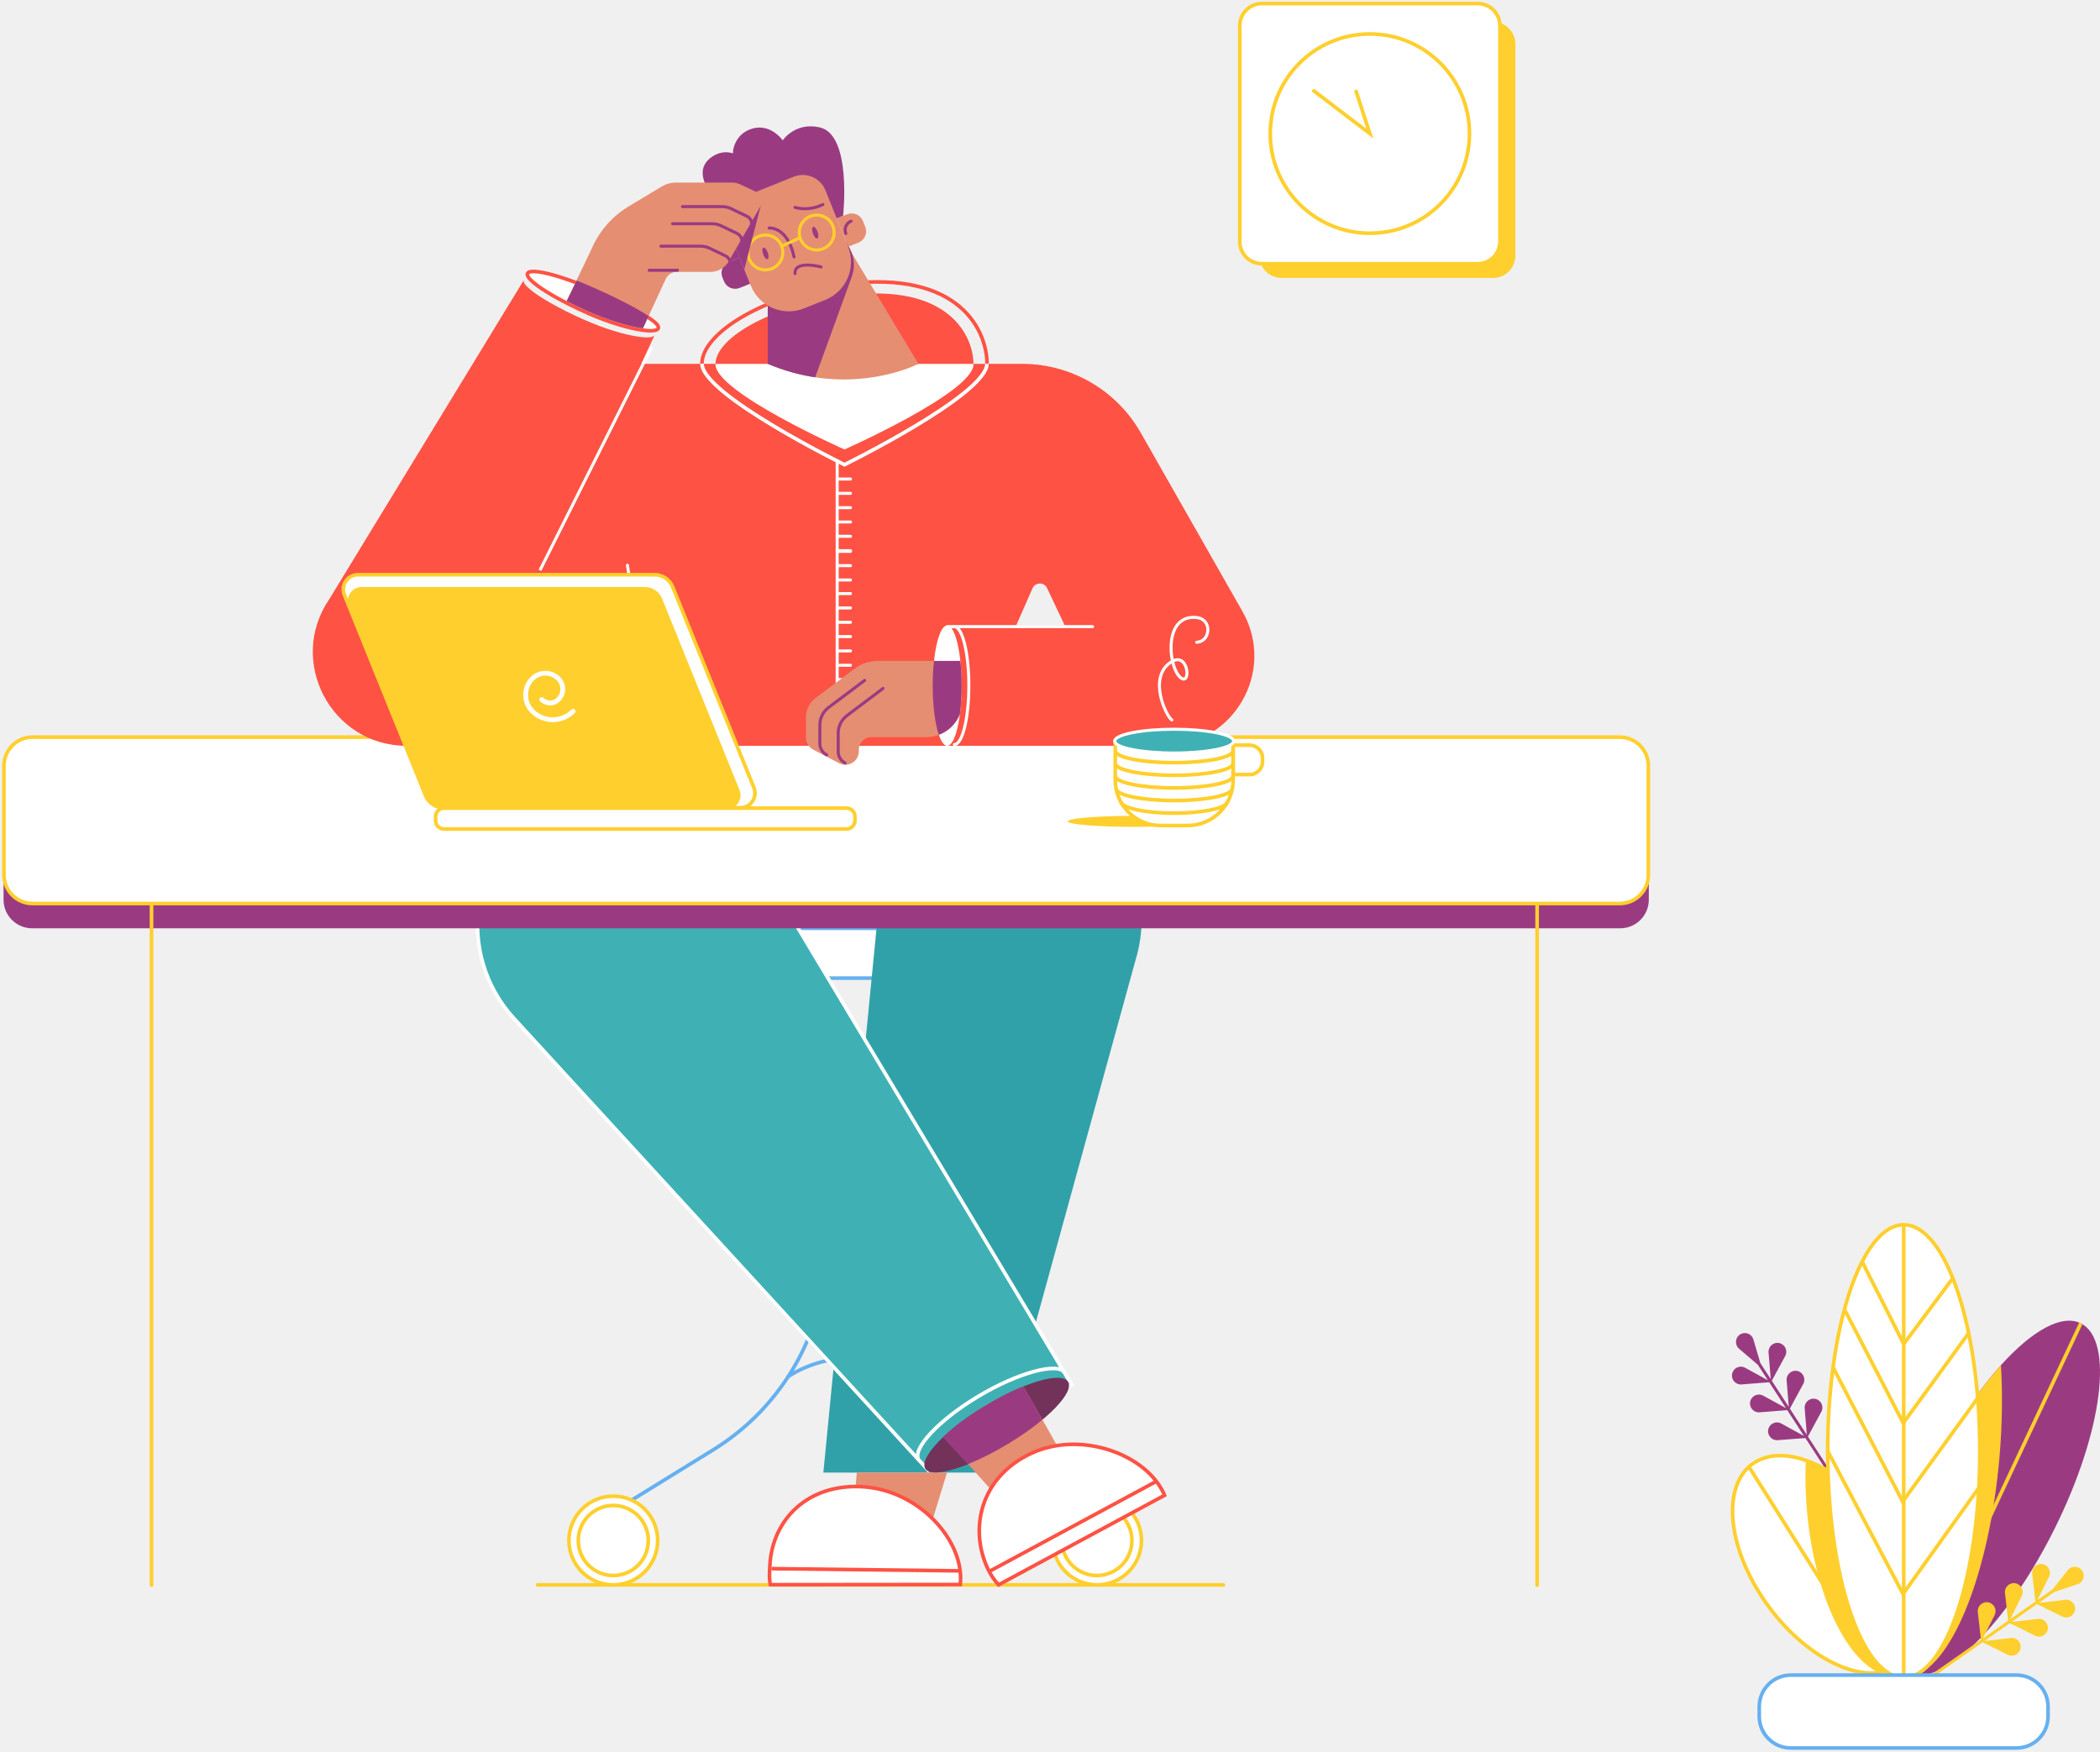
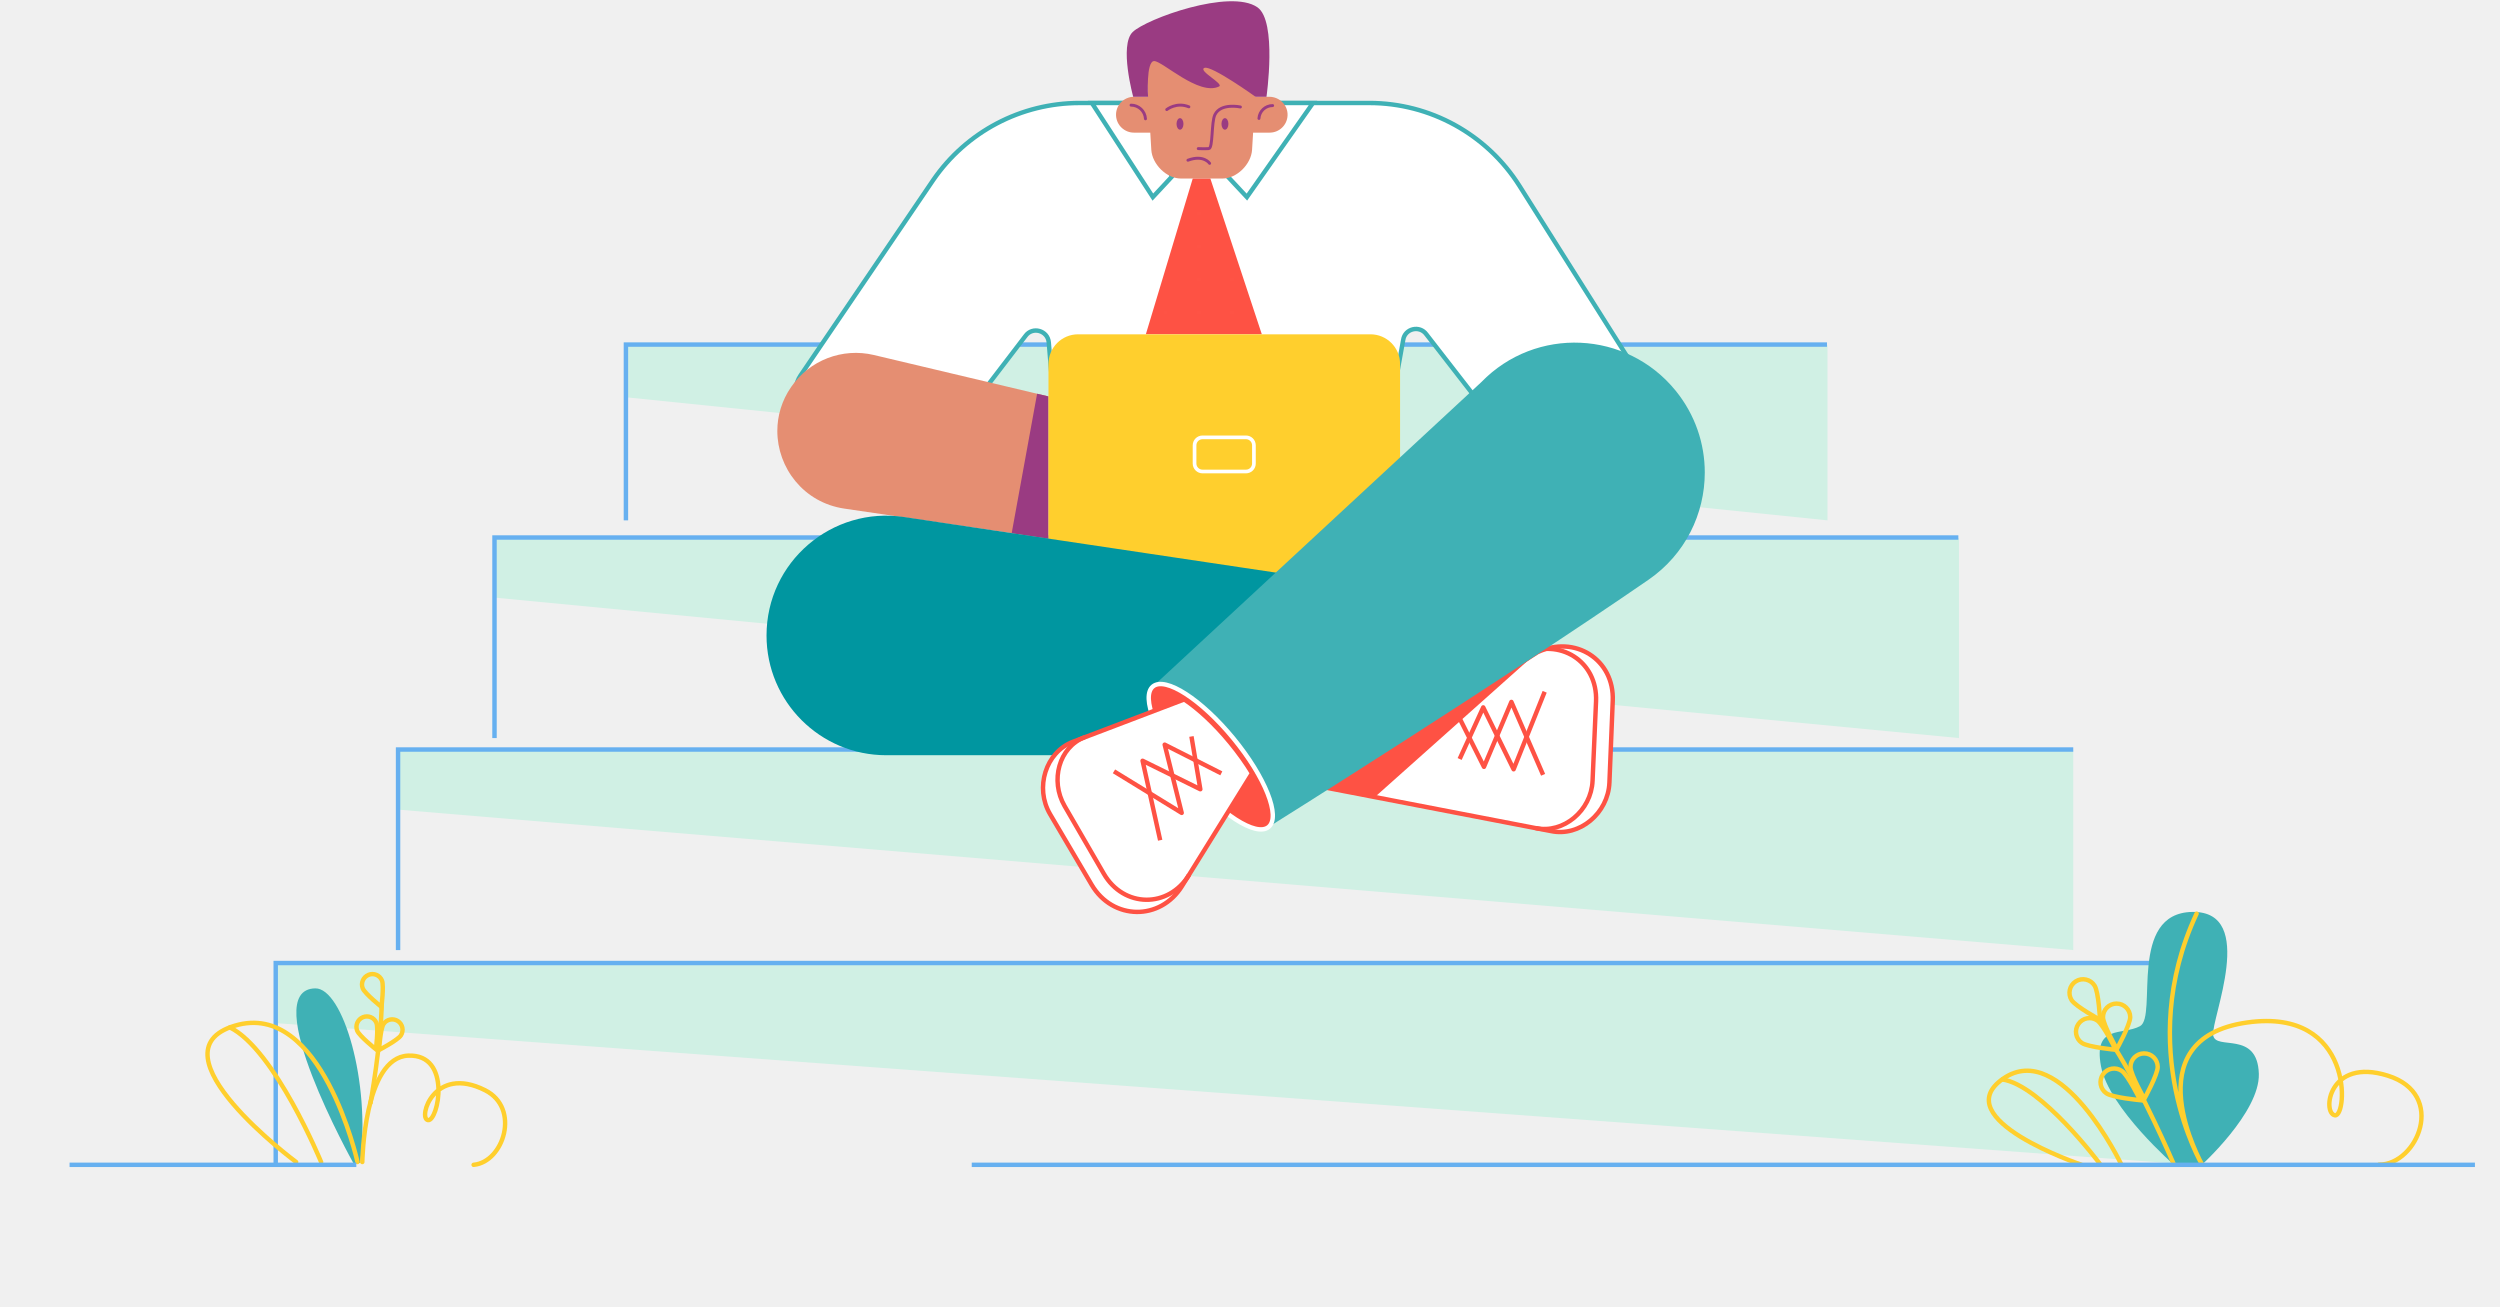
- <svg xmlns="http://www.w3.org/2000/svg" width="591" height="493" viewBox="0 0 591 493" fill="none">
-   <path d="M151.292 446.092H344.317" stroke="#FFCF2D" stroke-width="1.02" stroke-miterlimit="10" stroke-linecap="round" />
-   <path d="M247.736 275.306V350.935C247.736 374.219 259.8 395.837 279.612 408.057L307.496 425.256" stroke="#66B0F0" stroke-width="1.02" stroke-miterlimit="10" stroke-linecap="round" stroke-linejoin="round" />
-   <path d="M232.631 275.306V350.935C232.631 374.219 220.567 395.837 200.754 408.057L172.871 425.256" stroke="#66B0F0" stroke-width="1.02" stroke-miterlimit="10" stroke-linecap="round" stroke-linejoin="round" />
-   <path d="M222.486 275.306H256.487C259.494 275.306 261.924 272.875 261.924 269.867V261.285H217.049V269.867C217.049 272.875 219.479 275.306 222.486 275.306Z" fill="white" stroke="#66B0F0" stroke-width="1.02" stroke-miterlimit="10" />
-   <path d="M308.753 446.092C301.855 446.092 296.264 440.501 296.264 433.601C296.264 426.7 301.855 421.109 308.753 421.109C315.652 421.109 321.242 426.7 321.242 433.601C321.242 440.501 315.652 446.092 308.753 446.092Z" fill="white" stroke="#FFCF2D" stroke-width="1.02" stroke-miterlimit="10" />
-   <path d="M172.599 446.092C165.7 446.092 160.11 440.501 160.11 433.601C160.11 426.7 165.7 421.109 172.599 421.109C179.498 421.109 185.088 426.7 185.088 433.601C185.088 440.501 179.498 446.092 172.599 446.092Z" fill="white" stroke="#FFCF2D" stroke-width="1.02" stroke-miterlimit="10" />
-   <path d="M172.599 443.458C167.162 443.458 162.744 439.039 162.744 433.601C162.744 428.162 167.162 423.743 172.599 423.743C178.036 423.743 182.454 428.162 182.454 433.601C182.454 439.039 178.036 443.458 172.599 443.458Z" fill="white" stroke="#FFCF2D" stroke-width="1.02" stroke-miterlimit="10" />
-   <path d="M308.702 443.458C303.265 443.458 298.847 439.039 298.847 433.601C298.847 428.162 303.265 423.743 308.702 423.743C314.139 423.743 318.557 428.162 318.557 433.601C318.557 439.039 314.139 443.458 308.702 443.458Z" fill="white" stroke="#FFCF2D" stroke-width="1.02" stroke-miterlimit="10" />
-   <path d="M221.824 387.475C221.824 387.475 238 375.612 258.577 387.475" stroke="#66B0F0" stroke-width="1.02" stroke-miterlimit="10" stroke-linecap="round" stroke-linejoin="round" />
-   <path d="M247.345 254.504L231.713 414.481H279.885L319.492 270.53C326.782 247.043 311.098 223.147 286.681 223.096H283.283C265.204 223.045 249.877 236.455 247.345 254.504Z" fill="#31A1A9" />
-   <path d="M241.126 414.481H266.512L262.519 427.55C257.506 422.554 250.523 418.95 242.894 418.492C242.18 418.441 241.483 418.424 240.787 418.424L241.126 414.481Z" fill="#E58E72" />
-   <path d="M270.25 445.99C271.576 433.685 258.594 419.443 242.877 418.475C227.159 417.506 217.457 427.89 216.692 440.229C216.574 442.098 216.404 444.376 216.811 446.041L270.25 445.99Z" fill="white" stroke="#FE5244" stroke-width="1.02" stroke-miterlimit="10" />
-   <path d="M217.152 441.52L270.251 442.149" stroke="#FE5244" stroke-width="1.02" stroke-miterlimit="10" />
-   <path d="M261.041 414.481L301.226 390.008L211.374 239.446C200.007 221.414 171.155 215.839 152.957 226.92C131.972 239.701 127.86 268.44 144.41 286.591L261.041 414.481Z" fill="#3FB1B5" />
-   <path d="M261.211 413.801L301.566 389.668L211.544 239.446C200.177 221.413 171.325 215.839 153.127 226.92C132.142 239.7 128.03 268.44 144.58 286.591L261.211 413.801Z" stroke="white" stroke-width="1.02" stroke-miterlimit="10" />
-   <path d="M300.597 388.937C298.813 385.98 288.363 388.988 277.251 395.684C266.138 402.363 258.611 410.419 260.395 413.376C262.179 416.333 272.595 413.087 283.708 406.408C294.803 399.729 302.364 391.911 300.597 388.937Z" fill="#73325A" />
-   <path d="M298.15 408.074L279.392 419.868L274.09 413.92L272.476 412.102L265.747 404.556C268.636 401.598 272.595 398.471 277.268 395.684C281.04 393.424 284.761 391.622 288.125 390.398L293.376 399.627L294.531 401.649L298.15 408.074Z" fill="#E58E72" />
-   <path d="M327.75 420.871L281.023 446.075C279.851 444.818 278.848 443.339 278.049 441.656C277.37 440.246 276.843 438.767 276.435 437.272C273.683 426.938 277.574 415.093 289.995 409.178C300.954 403.961 314.599 406.952 322.483 413.818C324.811 415.874 326.646 418.271 327.75 420.871Z" fill="white" stroke="#FE5244" stroke-width="1.02" stroke-miterlimit="10" />
-   <path d="M325.252 417.047L278.508 442.251" stroke="#FE5244" stroke-width="1.02" stroke-miterlimit="10" stroke-linecap="round" />
-   <path d="M293.342 399.61C290.657 401.853 287.361 404.199 283.674 406.408C279.731 408.787 275.857 410.725 272.442 412.101L265.374 404.555C268.262 401.598 272.561 398.471 277.234 395.684C281.006 393.423 284.727 391.452 288.091 390.228L293.342 399.61Z" fill="#9A3B82" />
-   <path d="M299.561 386.32C297.777 383.362 286.494 386.303 275.195 393.101C263.895 399.899 256.725 407.87 258.509 410.827" stroke="white" stroke-width="1.02" stroke-miterlimit="10" />
-   <path d="M455.986 261.284C460.421 261.284 464.023 257.681 464.023 253.245V222.484C464.023 218.048 460.421 214.445 455.986 214.445H9.037C4.602 214.445 1 218.048 1 222.484V253.245C1 257.681 4.602 261.284 9.037 261.284H455.986Z" fill="#9A3B82" />
-   <path d="M455.849 207.477H9.155C4.72 207.477 1.118 211.08 1.118 215.516V246.277C1.118 250.713 4.72 254.316 9.155 254.316H455.849C460.284 254.316 463.886 250.713 463.886 246.277V215.516C463.886 211.08 460.284 207.477 455.849 207.477Z" fill="white" stroke="#FFCF2D" stroke-width="1.02" stroke-miterlimit="10" />
-   <path d="M432.588 254.35V446.16" stroke="#FFCF2D" stroke-width="1.02" stroke-miterlimit="10" stroke-linecap="round" />
-   <path d="M42.647 254.35V446.16" stroke="#FFCF2D" stroke-width="1.02" stroke-miterlimit="10" stroke-linecap="round" />
-   <path d="M534.73 444.26L534.016 444.719L508.087 404.763L500.288 405.358C498.623 405.494 497.297 403.981 497.637 402.333C497.994 400.701 499.812 399.851 501.29 400.667L507.696 404.185L502.99 396.911L495.19 397.523C493.525 397.659 492.2 396.129 492.557 394.498C492.914 392.866 494.732 392.016 496.21 392.832L502.616 396.333L497.909 389.059L490.11 389.671C488.445 389.807 487.119 388.277 487.476 386.646C487.833 385.014 489.651 384.165 491.129 384.98L497.535 388.498L494.698 384.131L489.43 379.627C488.156 378.539 488.292 376.534 489.685 375.616C491.095 374.698 492.982 375.395 493.457 377.009L495.411 383.655L498.334 388.158L497.722 380.68C497.586 379.015 499.099 377.689 500.73 378.029C502.361 378.369 503.21 380.205 502.412 381.666L498.64 388.634L503.414 395.993L502.803 388.532C502.667 386.867 504.179 385.541 505.81 385.881C507.441 386.221 508.291 388.056 507.492 389.518L503.72 396.486L508.495 403.845L507.883 396.384C507.747 394.719 509.26 393.376 510.891 393.733C512.522 394.073 513.372 395.908 512.573 397.37L508.801 404.338L534.73 444.26Z" fill="#9A3B82" />
-   <path d="M578.297 430.137C565.842 455.239 549.02 472.693 539.08 471.487C538.264 471.385 537.5 471.164 536.786 470.807C527.339 466.116 530.601 440.3 544.093 413.142C549.87 401.5 556.581 391.523 563.106 384.266C571.823 374.596 580.2 369.786 585.603 372.472C595.051 377.162 591.771 402.978 578.297 430.137Z" fill="#9A3B82" />
-   <path d="M562.698 410.303C559.929 442.119 549.751 467.782 539.097 471.487C538.281 471.385 537.517 471.164 536.803 470.807C527.356 466.116 530.618 440.3 544.109 413.141C549.887 401.5 556.598 391.523 563.123 384.266C563.599 392.271 563.497 401.092 562.698 410.303Z" fill="#FFCF2D" />
-   <path d="M585.603 372.472L539.097 471.487" stroke="#FFCF2D" stroke-width="1.02" stroke-miterlimit="10" />
-   <path d="M584.719 445.892L578.144 448.101L573.76 451.177L581.202 450.293C582.867 450.089 584.244 451.551 583.972 453.2C583.683 454.848 581.899 455.766 580.387 455.018L573.284 451.5L566.097 456.548L573.539 455.664C575.204 455.46 576.58 456.922 576.309 458.57C576.02 460.219 574.236 461.136 572.723 460.389L565.621 456.871L558.45 461.918L565.893 461.034C567.558 460.831 568.934 462.292 568.645 463.941C568.356 465.589 566.572 466.507 565.06 465.759L557.958 462.241L544.823 471.47H543.345L557.499 461.527L556.615 453.76C556.428 452.095 557.89 450.718 559.538 451.007C561.186 451.296 562.087 453.098 561.339 454.593L558.059 461.136L565.145 456.157L564.261 448.39C564.075 446.724 565.536 445.348 567.184 445.637C568.832 445.926 569.733 447.727 568.985 449.223L565.723 455.749L572.808 450.769L571.925 443.002C571.738 441.337 573.199 439.96 574.847 440.249C576.495 440.538 577.396 442.34 576.648 443.835L573.369 450.378L577.634 447.387L581.933 441.949C582.969 440.64 584.991 440.691 585.943 442.068C586.945 443.444 586.317 445.365 584.719 445.892Z" fill="#FFCF2D" />
-   <path d="M531.417 470.161C530.567 470.45 529.666 470.654 528.749 470.773C518.044 472.166 503.261 462.173 494.324 446.996C484.622 430.511 485.505 414.161 496.295 410.456C499.795 409.25 503.924 409.539 508.206 411.034C517.144 414.144 526.829 422.472 533.388 433.604C543.073 450.106 542.189 466.456 531.417 470.161Z" fill="white" stroke="#FFCF2D" stroke-width="1.02" stroke-miterlimit="10" />
-   <path d="M531.417 470.161C530.567 470.45 529.666 470.654 528.749 470.773C518.86 466.286 510.262 447.286 508.444 424.206C508.087 419.651 508.019 415.232 508.206 411.035C517.144 414.145 526.829 422.472 533.388 433.604C543.073 450.107 542.189 466.456 531.417 470.161Z" fill="#FFCF2D" />
-   <path d="M492.2 412.854L528.732 470.774" stroke="#FFCF2D" stroke-width="1.02" stroke-miterlimit="10" />
-   <path d="M535.766 472.167C547.591 472.167 557.176 443.641 557.176 408.451C557.176 373.262 547.591 344.736 535.766 344.736C523.942 344.736 514.357 373.262 514.357 408.451C514.357 443.641 523.942 472.167 535.766 472.167Z" fill="white" stroke="#FFCF2D" stroke-width="1.02" stroke-miterlimit="10" />
-   <path d="M535.767 344.718V472.167" stroke="#FFCF2D" stroke-width="1.02" stroke-miterlimit="10" />
-   <path d="M549.411 359.997L535.767 378.284L524.195 355.375" stroke="#FFCF2D" stroke-width="1.02" stroke-miterlimit="10" stroke-linecap="round" />
-   <path d="M553.846 375.497L535.63 400.548L519.25 368.852" stroke="#FFCF2D" stroke-width="1.02" stroke-miterlimit="10" stroke-linecap="round" />
-   <path d="M556.684 393.376L535.461 422.642L516.074 385.252" stroke="#FFCF2D" stroke-width="1.02" stroke-miterlimit="10" stroke-linecap="round" />
-   <path d="M558.009 417.238L535.563 448.645L514.408 408.502" stroke="#FFCF2D" stroke-width="1.02" stroke-miterlimit="10" stroke-linecap="round" />
-   <path d="M567.507 492H503.975C499.082 492 495.105 488.023 495.105 483.128V480.358C495.105 475.463 499.082 471.487 503.975 471.487H567.507C572.401 471.487 576.377 475.463 576.377 480.358V483.128C576.377 488.04 572.401 492 567.507 492Z" fill="white" stroke="#66B0F0" stroke-width="1.02" stroke-miterlimit="10" />
-   <path d="M420.235 78.227H360.663C357.213 78.227 354.427 75.44 354.427 71.99V12.404C354.427 8.954 357.213 6.167 360.663 6.167H420.235C423.685 6.167 426.471 8.954 426.471 12.404V71.99C426.471 75.44 423.668 78.227 420.235 78.227Z" fill="#FFCF2D" />
-   <path d="M415.886 74.233H355.14C351.691 74.233 348.905 71.446 348.905 67.996V7.237C348.905 3.787 351.691 1 355.14 1H415.886C419.335 1 422.122 3.787 422.122 7.237V67.996C422.122 71.446 419.335 74.233 415.886 74.233Z" fill="white" stroke="#FFCF2D" stroke-width="1.02" stroke-miterlimit="10" />
-   <path d="M385.522 65.651C401.006 65.651 413.558 53.096 413.558 37.608C413.558 22.121 401.006 9.566 385.522 9.566C370.038 9.566 357.485 22.121 357.485 37.608C357.485 53.096 370.038 65.651 385.522 65.651Z" stroke="#FFCF2D" stroke-width="1.02" stroke-miterlimit="10" />
-   <path d="M369.753 25.576L385.522 37.608L381.648 25.729" stroke="#FFCF2D" stroke-width="1.02" stroke-miterlimit="10" stroke-linecap="round" />
-   <path d="M349.669 172.109L321.055 121.837C314.224 109.821 301.464 102.411 287.649 102.411H180.483L184.238 94.305C183.932 94.968 182.318 95.137 179.854 94.797C176.082 94.288 170.339 92.639 164.222 89.92C160.722 88.373 157.544 86.759 154.91 85.263C149.932 82.425 146.924 79.944 147.417 78.839L92.704 168.591C80.691 186.114 93.231 209.924 114.47 209.924C117.325 209.924 120.146 209.465 122.83 208.564C125.515 207.664 128.047 206.338 130.324 204.622L172.344 173.027C174.876 171.124 178.495 172.602 179.005 175.712L184.493 209.924H327.665C347.086 209.941 359.269 188.969 349.669 172.109ZM285.984 176.035L290.572 165.6C291.354 163.816 293.868 163.782 294.684 165.549L299.663 176.052H285.984V176.035Z" fill="#FE5244" />
-   <path d="M197.542 102.378C197.542 93.591 215.673 82.731 237.66 79.961C270.641 75.831 277.777 93.591 277.777 102.378" stroke="#FE5244" stroke-width="1.02" stroke-miterlimit="10" />
-   <path d="M273.971 102.531C273.971 110.399 237.66 126.511 237.66 126.511C237.66 126.511 201.349 110.399 201.349 102.531C201.349 94.662 218.612 85.552 238.509 83.122C267.14 79.621 273.971 94.645 273.971 102.531Z" fill="#FE5244" />
-   <path d="M273.971 102.531C273.971 110.4 237.66 126.511 237.66 126.511C237.66 126.511 201.349 110.4 201.349 102.531C201.349 102.497 201.349 102.463 201.349 102.429H273.971C273.971 102.446 273.971 102.48 273.971 102.531Z" fill="white" />
-   <path d="M277.76 102.361C277.76 111.045 237.66 130.794 237.66 130.794C237.66 130.794 197.56 111.062 197.56 102.361" stroke="white" stroke-width="1.02" stroke-miterlimit="10" />
-   <path d="M268.602 209.551C270.845 209.551 272.663 202.124 272.663 192.98C272.663 183.837 270.845 176.41 268.602 176.41" stroke="white" stroke-width="0.85" stroke-miterlimit="10" stroke-linecap="round" />
-   <path d="M183.405 97.636L151.954 160.536" stroke="white" stroke-width="0.85" stroke-miterlimit="10" />
-   <path d="M176.575 159.091L181.774 193.32" stroke="white" stroke-width="0.85" stroke-miterlimit="10" stroke-linecap="round" />
-   <path d="M235.961 134.822H239.359" stroke="white" stroke-width="0.85" stroke-miterlimit="10" stroke-linecap="round" />
-   <path d="M235.961 138.867H239.359" stroke="white" stroke-width="0.85" stroke-miterlimit="10" stroke-linecap="round" />
-   <path d="M235.961 142.895H239.359" stroke="white" stroke-width="0.85" stroke-miterlimit="10" stroke-linecap="round" />
-   <path d="M235.961 146.923H239.359" stroke="white" stroke-width="0.85" stroke-miterlimit="10" stroke-linecap="round" />
-   <path d="M235.961 150.951H239.359" stroke="white" stroke-width="0.85" stroke-miterlimit="10" stroke-linecap="round" />
-   <path d="M235.961 154.995H239.359" stroke="white" stroke-width="0.85" stroke-miterlimit="10" stroke-linecap="round" />
-   <path d="M235.961 155.182H239.359" stroke="white" stroke-width="0.85" stroke-miterlimit="10" stroke-linecap="round" />
-   <path d="M235.961 159.21H239.359" stroke="white" stroke-width="0.85" stroke-miterlimit="10" stroke-linecap="round" />
-   <path d="M235.961 163.238H239.359" stroke="white" stroke-width="0.85" stroke-miterlimit="10" stroke-linecap="round" />
-   <path d="M235.961 167.079H239.359" stroke="white" stroke-width="0.85" stroke-miterlimit="10" stroke-linecap="round" />
-   <path d="M235.961 171.124H239.359" stroke="white" stroke-width="0.85" stroke-miterlimit="10" stroke-linecap="round" />
-   <path d="M235.961 175.152H239.359" stroke="white" stroke-width="0.85" stroke-miterlimit="10" stroke-linecap="round" />
-   <path d="M235.961 179.18H239.359" stroke="white" stroke-width="0.85" stroke-miterlimit="10" stroke-linecap="round" />
-   <path d="M235.961 183.208H239.359" stroke="white" stroke-width="0.85" stroke-miterlimit="10" stroke-linecap="round" />
-   <path d="M235.961 187.253H239.359" stroke="white" stroke-width="0.85" stroke-miterlimit="10" stroke-linecap="round" />
-   <path d="M235.961 191.281H239.359" stroke="white" stroke-width="0.85" stroke-miterlimit="10" stroke-linecap="round" />
-   <path d="M235.961 195.308H239.359" stroke="white" stroke-width="0.85" stroke-miterlimit="10" stroke-linecap="round" />
-   <path d="M235.961 199.336H239.359" stroke="white" stroke-width="0.85" stroke-miterlimit="10" stroke-linecap="round" />
-   <path d="M235.961 199.54H239.359" stroke="white" stroke-width="0.85" stroke-miterlimit="10" stroke-linecap="round" />
-   <path d="M235.961 203.568H239.359" stroke="white" stroke-width="0.85" stroke-miterlimit="10" stroke-linecap="round" />
-   <path d="M235.961 207.596H239.359" stroke="white" stroke-width="0.85" stroke-miterlimit="10" stroke-linecap="round" />
-   <path d="M235.604 129.332V193.32" stroke="white" stroke-width="0.85" stroke-miterlimit="10" />
-   <path d="M266.631 176.375H307.496" stroke="white" stroke-width="0.85" stroke-miterlimit="10" stroke-linecap="round" />
-   <path d="M258.475 102.411C258.475 102.411 246.309 108.751 229.419 106.201C225.222 105.573 220.719 104.383 216.063 102.411V81.949L237.949 68.319L241.228 73.774L258.475 102.411Z" fill="#E58E72" />
-   <path d="M239.155 69.933C240.464 72.363 240.684 75.252 239.733 77.853L229.419 106.201C225.222 105.572 220.719 104.383 216.063 102.411V81.949L238.051 67.894L239.155 69.933Z" fill="#9A3B82" />
-   <path d="M237.269 60.773C237.269 60.773 239.835 37.948 230.71 35.858C223.744 34.26 220.277 39.511 220.277 39.511C220.277 39.511 216.505 34.005 210.66 36.588C205.104 39.036 205.495 46.667 207.992 46.055C210.49 45.443 205.58 40.548 200.329 44.168C194.518 48.162 200.329 54.756 200.329 54.756C200.329 54.756 196.03 52.683 194.042 56.915C191.578 62.166 205.648 73.485 205.648 73.485L237.269 60.773Z" fill="#9A3B82" />
-   <path d="M223.371 49.743L208.775 55.606C205.257 57.017 203.541 61.044 204.952 64.546L211.323 80.436C213.668 86.3 220.397 89.155 226.242 86.809L232.308 84.379C238.17 82.034 241.025 75.304 238.68 69.457L232.308 53.566C230.898 50.048 226.871 48.332 223.371 49.743Z" fill="#E58E72" />
-   <path d="M241.619 68.268L238.679 69.457L235.485 61.504L238.424 60.314C240.175 59.617 242.146 60.467 242.842 62.2L243.505 63.849C244.219 65.582 243.369 67.554 241.619 68.268Z" fill="#E58E72" />
-   <path d="M208.162 81.048L211.102 79.858L208.128 72.466L205.189 73.655C203.439 74.352 202.606 76.34 203.303 78.074L203.744 79.162C204.441 80.895 206.412 81.745 208.162 81.048Z" fill="#9A3B82" />
-   <path d="M238.034 65.72C237.49 64.343 238.153 62.796 239.53 62.235" stroke="#9A3B82" stroke-width="0.85" stroke-miterlimit="10" stroke-linecap="round" />
-   <path d="M223.744 58.36C223.744 58.36 227.193 59.652 231.577 57.578" stroke="#9A3B82" stroke-width="0.85" stroke-miterlimit="10" stroke-linecap="round" />
-   <path d="M216.454 64.172C216.454 64.172 221.603 63.645 223.472 72.313" stroke="#9A3B82" stroke-width="0.85" stroke-miterlimit="10" stroke-linecap="round" />
-   <path d="M231.067 75.134C231.067 75.134 223.472 73.094 223.744 77.021" stroke="#9A3B82" stroke-width="0.85" stroke-miterlimit="10" stroke-linecap="round" />
-   <path d="M230.006 67.096C230.368 66.968 230.406 66.139 230.089 65.245C229.773 64.351 229.222 63.731 228.859 63.859C228.496 63.988 228.459 64.817 228.775 65.711C229.092 66.605 229.643 67.225 230.006 67.096Z" fill="#9A3B82" />
-   <path d="M215.991 72.945C216.354 72.816 216.391 71.987 216.074 71.094C215.758 70.2 215.207 69.579 214.844 69.708C214.481 69.837 214.444 70.665 214.76 71.559C215.077 72.453 215.628 73.073 215.991 72.945Z" fill="#9A3B82" />
-   <path d="M229.844 70.358C232.556 70.358 234.754 68.159 234.754 65.446C234.754 62.734 232.556 60.535 229.844 60.535C227.132 60.535 224.933 62.734 224.933 65.446C224.933 68.159 227.132 70.358 229.844 70.358Z" stroke="#FFCF2D" stroke-width="0.85" stroke-miterlimit="10" stroke-linecap="round" />
-   <path d="M215.401 75.966C218.113 75.966 220.311 73.767 220.311 71.055C220.311 68.342 218.113 66.143 215.401 66.143C212.689 66.143 210.49 68.342 210.49 71.055C210.49 73.767 212.689 75.966 215.401 75.966Z" stroke="#FFCF2D" stroke-width="0.85" stroke-miterlimit="10" stroke-linecap="round" />
-   <path d="M219.989 69.288L225.171 66.908" stroke="#FFCF2D" stroke-width="0.85" stroke-miterlimit="10" stroke-linecap="round" />
-   <path d="M185.258 92.435C184.969 93.098 183.338 93.268 180.874 92.928C177.102 92.418 171.358 90.77 165.241 88.05C161.741 86.487 158.564 84.889 155.947 83.394C150.968 80.556 147.961 78.074 148.454 76.97C148.946 75.882 152.77 76.409 158.173 78.159C161.078 79.094 164.426 80.386 167.96 81.966C174.009 84.651 179.26 87.269 182.352 89.291C184.459 90.651 185.564 91.755 185.258 92.435Z" fill="white" stroke="#FE5244" stroke-width="1.02" stroke-miterlimit="10" />
-   <path d="M214.092 57.969L209.471 75.831L205.308 65.464C203.711 61.487 205.631 56.932 209.556 55.267L214.092 57.969Z" fill="#9A3B82" />
-   <path d="M214.262 57.646L205.087 73.553C204.034 75.389 202.062 76.528 199.939 76.528H190.457C189.064 76.528 187.823 77.377 187.297 78.652L182.369 89.308L180.925 92.418C176.762 91.857 170.968 90.056 165.428 87.592C163.355 86.674 161.333 85.705 159.464 84.736L161.962 79.519L166.431 70.188C168.572 65.141 172.259 60.892 176.966 58.071L186.209 52.513C187.433 51.782 188.843 51.392 190.27 51.392H205.971C206.837 51.392 207.687 51.578 208.451 51.952L213.175 54.196C214.483 54.825 214.976 56.405 214.262 57.646Z" fill="#E58E72" />
-   <path d="M192.071 58.156H203.286C204.118 58.156 204.934 58.343 205.682 58.7L210.218 60.875C211.459 61.47 211.935 62.999 211.255 64.189" stroke="#9A3B82" stroke-width="0.85" stroke-miterlimit="10" stroke-linecap="round" />
-   <path d="M189.285 62.982H200.499C201.332 62.982 202.147 63.169 202.895 63.526L207.432 65.702C208.672 66.296 209.148 67.826 208.468 69.016" stroke="#9A3B82" stroke-width="0.85" stroke-miterlimit="10" stroke-linecap="round" />
-   <path d="M186.005 69.288H197.22C198.052 69.288 198.868 69.475 199.616 69.832L204.152 72.007C205.393 72.602 205.869 74.131 205.189 75.321" stroke="#9A3B82" stroke-width="0.85" stroke-miterlimit="10" stroke-linecap="round" />
-   <path d="M180.942 92.418C176.779 91.858 170.985 90.056 165.445 87.592C163.372 86.674 161.35 85.705 159.481 84.737L162.302 78.975C164.188 79.689 166.04 80.505 168.113 81.439C174.162 84.125 179.446 86.929 182.539 88.951L180.942 92.418Z" fill="#9A3B82" />
-   <path d="M182.692 76.069H190.644" stroke="#9A3B82" stroke-width="0.85" stroke-miterlimit="10" stroke-linecap="round" />
-   <path d="M266.563 209.924C268.806 209.924 270.624 202.338 270.624 192.98C270.624 183.622 268.806 176.035 266.563 176.035C264.32 176.035 262.502 183.622 262.502 192.98C262.502 202.338 264.32 209.924 266.563 209.924Z" fill="white" />
-   <path d="M270.624 192.98C270.624 195.886 270.454 198.622 270.131 201.019C269.078 203.704 266.92 205.828 264.201 206.831C263.097 207.239 261.89 207.477 260.633 207.477H245.221C243.284 207.477 241.704 209.057 241.704 210.995V211.471C241.704 214.309 238.68 216.144 236.165 214.819L228.926 211.029C227.635 210.349 226.819 209.006 226.819 207.545V201.885C226.819 199.761 227.822 197.772 229.504 196.498L240.549 188.187C242.418 186.776 244.695 186.029 247.022 186.029H270.25C270.505 188.153 270.624 190.498 270.624 192.98Z" fill="#E58E72" />
-   <path d="M243.335 191.501L233.191 199.132C231.645 200.305 230.727 202.14 230.727 204.078V209.278C230.727 210.621 231.475 211.862 232.664 212.473" stroke="#9A3B82" stroke-width="0.85" stroke-miterlimit="10" stroke-linecap="round" />
-   <path d="M248.501 193.778L238.357 201.409C236.81 202.582 235.893 204.418 235.893 206.355V211.556C235.893 212.898 236.64 214.139 237.83 214.751" stroke="#9A3B82" stroke-width="0.85" stroke-miterlimit="10" stroke-linecap="round" />
-   <path d="M270.624 192.98C270.624 195.886 270.454 198.622 270.131 201.019C269.078 203.704 266.92 205.828 264.201 206.831C263.165 203.755 262.485 198.707 262.485 192.98C262.485 190.498 262.621 188.153 262.842 186.029H270.267C270.505 188.153 270.624 190.498 270.624 192.98Z" fill="#9A3B82" />
-   <path d="M318.928 232.735C329.101 232.735 337.347 232.043 337.347 231.188C337.347 230.334 329.101 229.641 318.928 229.641C308.756 229.641 300.509 230.334 300.509 231.188C300.509 232.043 308.756 232.735 318.928 232.735Z" fill="#FFCF2D" />
-   <path d="M334.255 232.361H326.643C319.574 232.361 313.865 226.633 313.865 219.58V208.72H347.049V219.563C347.049 226.633 341.323 232.361 334.255 232.361Z" fill="white" stroke="#FFCF2D" stroke-width="1.02" stroke-miterlimit="10" />
-   <path d="M351.688 218.017H347.032V209.74H351.688C353.676 209.74 355.307 211.354 355.307 213.36V214.414C355.307 216.402 353.676 218.017 351.688 218.017Z" stroke="#FFCF2D" stroke-width="1.02" stroke-miterlimit="10" />
-   <path d="M330.449 211.949C339.692 211.949 347.185 210.45 347.185 208.601C347.185 206.752 339.692 205.253 330.449 205.253C321.205 205.253 313.712 206.752 313.712 208.601C313.712 210.45 321.205 211.949 330.449 211.949Z" fill="#3FB1B5" stroke="white" stroke-width="0.85" stroke-miterlimit="10" />
-   <path d="M313.882 211.321C313.882 213.174 321.307 214.67 330.448 214.67C339.59 214.67 347.015 213.174 347.015 211.321" stroke="#FFCF2D" stroke-width="1.02" stroke-miterlimit="10" />
-   <path d="M313.882 214.873C313.882 216.726 321.307 218.222 330.448 218.222C339.59 218.222 347.015 216.726 347.015 214.873" stroke="#FFCF2D" stroke-width="1.02" stroke-miterlimit="10" />
-   <path d="M313.882 218.425C313.882 220.278 321.307 221.774 330.448 221.774C339.59 221.774 347.015 220.278 347.015 218.425" stroke="#FFCF2D" stroke-width="1.02" stroke-miterlimit="10" />
-   <path d="M314.137 221.977C314.137 223.83 321.443 225.326 330.449 225.326C339.454 225.326 346.761 223.83 346.761 221.977" stroke="#FFCF2D" stroke-width="1.02" stroke-miterlimit="10" />
-   <path d="M315.412 225.529C315.412 227.382 322.14 228.878 330.449 228.878C338.758 228.878 345.487 227.382 345.487 225.529" stroke="#FFCF2D" stroke-width="1.02" stroke-miterlimit="10" />
-   <path d="M329.786 202.653C328.155 201.531 323.074 190.841 329.361 186.473C334.187 183.108 335.121 191.827 332.895 191.096C329.021 189.821 326.659 172.758 336.769 173.812C341.221 174.271 340.728 180.61 336.769 180.78" stroke="white" stroke-width="0.85" stroke-miterlimit="10" stroke-linecap="round" />
-   <path d="M208.359 227.353H124.845C122.602 227.353 120.597 225.994 119.765 223.92L96.911 167.428C95.823 164.725 97.811 161.768 100.717 161.768H184.231C186.474 161.768 188.479 163.128 189.311 165.201L212.165 221.694C213.27 224.396 211.282 227.353 208.359 227.353Z" fill="white" stroke="#FFCF2D" stroke-width="1.02" stroke-miterlimit="10" />
-   <path d="M204.486 227.762H124.812C122.688 227.762 120.768 226.47 119.969 224.499L98.169 170.607C97.132 168.023 99.018 165.219 101.805 165.219H181.479C183.603 165.219 185.523 166.511 186.322 168.482L208.122 222.375C209.158 224.958 207.255 227.762 204.486 227.762Z" fill="#FFCF2D" />
-   <path d="M155.566 203.254C153.221 203.254 151.012 202.336 149.347 200.67C147.988 199.311 147.24 197.509 147.24 195.606C147.24 193.685 147.988 191.884 149.347 190.541C150.451 189.437 151.93 188.825 153.493 188.825C155.056 188.825 156.534 189.437 157.639 190.541C159.525 192.428 159.525 195.487 157.639 197.373C156.076 198.937 153.544 198.937 151.981 197.373C151.709 197.101 151.709 196.677 151.981 196.405C152.253 196.133 152.677 196.133 152.949 196.405C153.986 197.441 155.651 197.441 156.687 196.405C158.047 195.045 158.047 192.853 156.687 191.493C155.838 190.643 154.699 190.167 153.493 190.167C152.287 190.167 151.148 190.643 150.298 191.493C149.194 192.598 148.599 194.042 148.599 195.606C148.599 197.152 149.211 198.614 150.298 199.719C151.709 201.129 153.561 201.894 155.549 201.894C157.537 201.894 159.406 201.129 160.799 199.719C161.071 199.447 161.496 199.447 161.768 199.719C162.04 199.991 162.04 200.416 161.768 200.687C160.12 202.336 157.911 203.254 155.566 203.254Z" fill="white" />
-   <path d="M238.248 233.336H124.947C123.639 233.336 122.585 232.282 122.585 230.973V229.835C122.585 228.526 123.639 227.472 124.947 227.472H238.248C239.556 227.472 240.609 228.526 240.609 229.835V230.973C240.592 232.282 239.539 233.336 238.248 233.336Z" fill="white" stroke="#FFCF2D" stroke-width="1.02" stroke-miterlimit="10" />
+ <svg xmlns="http://www.w3.org/2000/svg" width="834" height="436" viewBox="0 0 834 436" fill="none">
+   <path d="M91.979 341.315L725.855 388.171V321.512H91.979V341.315Z" fill="#D0F0E4" />
+   <path d="M132.794 270.093L691.637 316.949V250.29H132.794V270.093Z" fill="#D0F0E4" />
+   <path d="M164.966 199.365L653.515 246.221V179.562H164.966V199.365Z" fill="#D0F0E4" />
+   <path d="M725.855 321.266H91.979V388.196" stroke="#66B0F0" stroke-width="1.48" stroke-miterlimit="10" />
+   <path d="M691.637 250.044H132.794V316.95" stroke="#66B0F0" stroke-width="1.48" stroke-miterlimit="10" />
+   <path d="M653.306 179.315H164.966V246.221" stroke="#66B0F0" stroke-width="1.48" stroke-miterlimit="10" />
+   <path d="M208.808 132.532L609.652 173.593V115.171H208.808V132.532Z" fill="#D0F0E4" />
+   <path d="M609.485 114.949H208.808V173.594" stroke="#66B0F0" stroke-width="1.48" stroke-miterlimit="10" />
+   <path d="M117.855 387.97C117.855 387.97 85.573 330.041 105.179 329.72C114.328 329.572 123.699 360.917 120.148 387.97H117.855Z" fill="#3FB1B5" />
+   <path d="M119.261 387.649C119.261 387.649 107.275 333.419 78.323 342.174C49.371 350.928 98.792 387.649 98.792 387.649" stroke="#FFCF2D" stroke-width="1.48" stroke-miterlimit="10" stroke-linecap="round" />
+   <path d="M158.003 388.586C168.041 387.649 173.713 369.696 161.826 363.703C144.736 355.096 139.384 373.075 142.763 373.666C146.141 374.283 150.901 351.545 136.154 352.162C121.406 352.778 120.864 387.649 120.864 387.649" stroke="#FFCF2D" stroke-width="1.48" stroke-miterlimit="10" stroke-linecap="round" />
+   <path d="M107.127 387.649C107.127 387.649 91.714 350.214 76.695 342.741" stroke="#FFCF2D" stroke-width="1.48" stroke-miterlimit="10" stroke-linecap="round" />
+   <path d="M123.552 368.216C123.552 368.216 127.177 348.117 127.325 334.899" stroke="#FFCF2D" stroke-width="1.48" stroke-miterlimit="10" />
+   <path d="M119.162 343.851C119.877 345.627 125.401 350.041 125.401 350.041C125.401 350.041 126.289 343.013 125.574 341.237C124.859 339.461 122.837 338.623 121.086 339.338C119.31 340.053 118.447 342.075 119.162 343.851Z" stroke="#FFCF2D" stroke-width="1.48" stroke-miterlimit="10" />
+   <path d="M121.012 329.72C121.727 331.496 127.251 335.91 127.251 335.91C127.251 335.91 128.139 328.882 127.424 327.106C126.708 325.33 124.686 324.492 122.935 325.207C121.16 325.947 120.296 327.944 121.012 329.72Z" stroke="#FFCF2D" stroke-width="1.48" stroke-miterlimit="10" />
+   <path d="M133.737 345.405C132.701 347.008 126.437 350.288 126.437 350.288C126.437 350.288 126.906 343.234 127.941 341.631C128.977 340.028 131.123 339.585 132.726 340.62C134.329 341.681 134.773 343.802 133.737 345.405Z" stroke="#FFCF2D" stroke-width="1.48" stroke-miterlimit="10" />
+   <path d="M734.116 388.98C734.116 388.98 753.944 371.076 753.549 358.227C753.105 343.529 739.049 350.632 738.309 345.33C737.544 340.052 753.155 303.948 731.428 304.219C709.702 304.491 719.813 339.115 713.919 342.321C708.025 345.502 698.259 341.704 700.898 355.712C703.536 369.744 725.485 388.807 725.485 388.807L734.116 388.98Z" fill="#3FB1B5" />
+   <path d="M793.649 388.536C806.497 388.536 816.386 365.059 796.583 358.844C776.78 352.629 774.61 371.347 778.926 372.063C783.242 372.778 785.387 336.106 749.752 341.088C710.861 346.513 734.634 388.536 734.634 388.536C734.634 388.536 711.699 349.966 732.785 304.787" stroke="#FFCF2D" stroke-width="1.48" stroke-miterlimit="10" stroke-linecap="round" />
+   <path d="M707.704 388.536C707.704 388.536 687.58 346.415 668.27 359.83C648.961 373.246 694.288 388.536 694.288 388.536" stroke="#FFCF2D" stroke-width="1.48" stroke-miterlimit="10" stroke-linecap="round" />
+   <path d="M700.453 388.166C700.453 388.166 680.897 362.025 667.999 360.102" stroke="#FFCF2D" stroke-width="1.48" stroke-miterlimit="10" stroke-linecap="round" />
+   <path d="M725.139 388.289C725.139 388.289 714.56 363.652 705.188 349.053" stroke="#FFCF2D" stroke-width="1.48" stroke-miterlimit="10" stroke-linecap="round" />
+   <path d="M702.698 364.737C704.769 366.168 714.017 367.031 714.017 367.031C714.017 367.031 709.899 358.695 707.852 357.265C705.78 355.834 702.969 356.352 701.539 358.424C700.108 360.495 700.626 363.331 702.698 364.737Z" stroke="#FFCF2D" stroke-width="1.48" stroke-miterlimit="10" />
+   <path d="M694.51 347.918C696.582 349.349 705.83 350.212 705.83 350.212C705.83 350.212 701.711 341.876 699.664 340.446C697.593 339.016 694.781 339.534 693.351 341.605C691.921 343.677 692.439 346.513 694.51 347.918Z" stroke="#FFCF2D" stroke-width="1.48" stroke-miterlimit="10" />
+   <path d="M691.082 333.64C692.414 335.76 700.577 340.199 700.577 340.199C700.577 340.199 700.108 330.927 698.752 328.806C697.42 326.685 694.609 326.044 692.488 327.376C690.367 328.707 689.751 331.519 691.082 333.64Z" stroke="#FFCF2D" stroke-width="1.48" stroke-miterlimit="10" />
+   <path d="M719.813 355.909C719.837 358.424 715.349 366.562 715.349 366.562C715.349 366.562 710.762 358.473 710.737 355.982C710.713 353.467 712.735 351.42 715.25 351.42C717.741 351.395 719.788 353.393 719.813 355.909Z" stroke="#FFCF2D" stroke-width="1.48" stroke-miterlimit="10" />
+   <path d="M710.639 339.287C710.663 341.803 706.175 349.941 706.175 349.941C706.175 349.941 701.588 341.852 701.563 339.361C701.539 336.846 703.561 334.799 706.076 334.799C708.592 334.799 710.614 336.796 710.639 339.287Z" stroke="#FFCF2D" stroke-width="1.48" stroke-miterlimit="10" />
+   <path d="M118.867 388.586H23.206" stroke="#66B0F0" stroke-width="1.48" stroke-miterlimit="10" />
+   <path d="M825.634 388.586H324.172" stroke="#66B0F0" stroke-width="1.48" stroke-miterlimit="10" />
+   <path d="M456.779 34.357H360.156C340.624 34.357 322.375 43.975 311.326 60.054L267.059 125.258C263.41 130.561 266.714 137.786 273.151 137.786H322.424L342.104 112.065C344.422 108.809 349.551 110.24 349.872 114.235L353.842 162.67H459.22L468.098 113.421C468.641 109.574 473.622 108.39 475.866 111.571L493.943 134.852H552.859L506.89 62.002C496.015 44.789 477.099 34.357 456.779 34.357Z" fill="white" stroke="#3FB1B5" stroke-width="1.48" stroke-miterlimit="10" stroke-linecap="round" />
+   <path d="M397.912 59.511L382.252 111.522H420.946L403.757 59.511H397.912Z" fill="#FE5244" />
+   <g opacity="0.2">
+     <g opacity="0.2">
+       <g opacity="0.2">
+         <path opacity="0.2" d="M410.392 79.61V111.522H411.427V82.742L411.082 81.682L410.392 79.61Z" fill="white" />
+       </g>
+       <g opacity="0.2">
+         <path opacity="0.2" d="M399.368 59.635H400.404V111.522H399.368V59.635Z" fill="white" />
+       </g>
+       <g opacity="0.2">
+         <path opacity="0.2" d="M388.344 91.275V111.522H389.38V87.823L388.344 91.275Z" fill="white" />
+       </g>
+     </g>
+     <g opacity="0.2">
+       <g opacity="0.2">
+         <path opacity="0.2" d="M384.275 104.789H418.727L418.382 103.729H384.596L384.275 104.789Z" fill="white" />
+       </g>
+       <g opacity="0.2">
+         <path opacity="0.2" d="M387.604 93.766H415.077L414.731 92.706H387.925L387.604 93.766Z" fill="white" />
+       </g>
+       <g opacity="0.2">
+         <path opacity="0.2" d="M390.909 82.743H411.427L411.082 81.682H391.23L390.909 82.743Z" fill="white" />
+       </g>
+       <g opacity="0.2">
+         <path opacity="0.2" d="M394.238 71.719H407.777L407.432 70.658H394.559L394.238 71.719Z" fill="white" />
+       </g>
+       <g opacity="0.2">
+         <path opacity="0.2" d="M397.568 60.695H404.128L403.783 59.635H397.864L397.568 60.695Z" fill="white" />
+       </g>
+     </g>
+   </g>
+   <path d="M390.908 58.969L384.595 65.751L364.249 34.357H382.277L390.908 58.969Z" fill="white" stroke="#3FB1B5" stroke-width="1.48" stroke-miterlimit="10" stroke-linecap="round" />
+   <path d="M409.626 58.969L415.964 65.751L438.011 34.357H418.282L409.626 58.969Z" fill="white" stroke="#3FB1B5" stroke-width="1.48" stroke-miterlimit="10" stroke-linecap="round" />
+   <path d="M259.316 143.755C259.316 156.036 268.071 167.676 281.684 169.674L337.492 177.886L349.749 179.686V132.238L345.976 131.35L291.523 118.428C281.018 115.937 270.068 120.154 263.952 129.057C260.771 133.644 259.316 138.749 259.316 143.755Z" fill="#E58E72" />
+   <path d="M337.492 177.886L349.749 179.686V132.238L345.976 131.35L337.492 177.886Z" fill="#9A3B82" />
+   <path d="M349.749 191.82H467.062V121.412C467.062 115.937 462.623 111.523 457.173 111.523H359.663C354.188 111.523 349.773 115.962 349.773 121.412V191.82H349.749Z" fill="#FFCF2D" />
+   <path d="M401.168 157.294H415.644C417.123 157.294 418.307 156.11 418.307 154.631V148.564C418.307 147.084 417.123 145.901 415.644 145.901H401.168C399.688 145.901 398.504 147.084 398.504 148.564V154.631C398.504 156.11 399.713 157.294 401.168 157.294Z" stroke="white" stroke-width="1.233" stroke-miterlimit="10" />
+   <path d="M425.853 191.055L301.658 172.485C277.49 168.811 255.714 187.529 255.714 211.993C255.714 234.064 273.594 251.944 295.666 251.944H425.039L425.853 191.055Z" fill="#0096A0" />
+   <path d="M442.647 262.82L517.395 277.246C526.914 279.269 536.483 271.328 536.902 261.069L538.012 233.793C538.579 219.983 525.336 211.672 512.857 217.591L442.647 262.82Z" fill="white" stroke="#FE5244" stroke-width="1.48" stroke-miterlimit="10" />
+   <path d="M512.339 276.26C521.538 278.184 530.835 270.465 531.279 260.477L532.438 233.991C533.03 220.575 520.255 212.585 508.171 218.355" stroke="#FE5244" stroke-width="1.48" stroke-miterlimit="10" />
+   <path d="M512.857 217.566L442.647 262.82L458.652 265.902L512.857 217.566Z" fill="#FE5244" />
+   <path d="M485.804 237.393L495.051 255.815L504.201 234.163L514.781 258.479" stroke="#FE5244" stroke-width="1.48" stroke-miterlimit="10" stroke-linejoin="round" />
+   <path d="M515.298 230.784L504.941 256.629L494.805 235.988L486.938 253.201" stroke="#FE5244" stroke-width="1.48" stroke-miterlimit="10" stroke-linejoin="round" />
+   <path d="M384.594 229.009C388.737 225.605 400.723 233.349 411.376 246.296C422.03 259.243 427.308 272.511 423.165 275.914C423.781 275.544 501.637 226.715 549.948 193.398C562.229 184.939 568.715 171.375 568.715 157.639C568.715 148.07 565.559 138.428 559.023 130.364C542.648 110.166 512.315 108.81 494.189 127.454L384.594 229.009Z" fill="#3FB1B5" />
+   <path d="M396.408 258.613C385.758 245.664 380.484 232.404 384.628 228.995C388.773 225.587 400.766 233.32 411.416 246.269C422.066 259.217 427.339 272.478 423.195 275.886C419.051 279.295 407.058 271.561 396.408 258.613Z" fill="#FE5244" stroke="white" stroke-width="1.48" stroke-miterlimit="10" />
+   <path d="M350.315 271.623L364.174 295.15C371.203 307.061 387.085 307.283 394.36 295.545L417.689 257.961C415.692 254.656 413.226 251.204 410.39 247.751C405.26 241.512 399.81 236.481 395.075 233.324L357.935 247.455C348.86 250.932 345.111 262.77 350.315 271.623Z" fill="white" stroke="#FE5244" stroke-width="1.48" stroke-miterlimit="10" />
+   <path d="M361.856 245.926C353.274 249.256 350.241 260.378 355.149 268.886L368.219 291.451C374.828 302.894 389.798 303.091 396.678 291.846" stroke="#FE5244" stroke-width="1.48" stroke-miterlimit="10" />
+   <path d="M407.431 257.985L388.54 248.417L394.212 271.179L371.623 257.319" stroke="#FE5244" stroke-width="1.48" stroke-miterlimit="10" stroke-linejoin="round" />
+   <path d="M387.036 280.304L381.167 253.793L400.427 263.288L397.468 245.679" stroke="#FE5244" stroke-width="1.48" stroke-miterlimit="10" stroke-linejoin="round" />
+   <path d="M372.314 38.624C372.412 40.202 373.103 41.608 374.188 42.619C375.273 43.63 376.703 44.247 378.282 44.247H383.732L384.077 49.993C384.373 54.728 389.083 59.562 393.991 59.562H407.777C412.66 59.562 417.395 54.728 417.69 49.993L418.036 44.247H423.56C425.138 44.247 426.593 43.63 427.654 42.619C428.739 41.608 429.429 40.203 429.528 38.599C429.725 35.147 426.889 32.286 423.437 32.286H418.776L419.293 23.531C419.392 21.682 417.937 20.128 416.087 20.128H385.655C383.806 20.128 382.351 21.682 382.449 23.531L382.967 32.286H378.257C374.854 32.311 372.116 35.196 372.314 38.624Z" fill="#E58E72" />
+   <path d="M382.992 32.286H378.035C378.035 32.286 373.3 15.097 377.862 10.683C382.425 6.269 410.44 -3.892 419.491 2.446C426.1 7.082 422.499 32.286 422.499 32.286H418.849C418.849 32.286 404.127 21.731 401.808 22.644C399.49 23.556 408.467 27.995 406.667 28.858C399.934 32.089 387.826 20.375 385.039 20.375C382.252 20.375 382.992 32.286 382.992 32.286Z" fill="#9A3B82" />
+   <path d="M389.231 36.553C389.231 36.553 392.462 33.939 396.605 35.64" stroke="#9A3B82" stroke-width="0.986" stroke-miterlimit="10" stroke-linecap="round" />
+   <path d="M403.529 54.491C403.529 54.491 401.561 51.492 396.297 53.447" stroke="#9A3B82" stroke-width="0.986" stroke-miterlimit="10" stroke-linecap="round" />
+   <path d="M413.794 35.69C413.794 35.69 407.259 34.235 405.286 38.279C404.077 40.77 404.669 49.475 403.264 49.574C401.858 49.672 399.737 49.574 399.737 49.574" stroke="#9A3B82" stroke-width="0.986" stroke-miterlimit="10" stroke-linecap="round" />
+   <path d="M393.646 43.261C393.006 43.261 392.487 42.4 392.487 41.337C392.487 40.275 393.006 39.414 393.646 39.414C394.286 39.414 394.805 40.275 394.805 41.337C394.805 42.4 394.286 43.261 393.646 43.261Z" fill="#9A3B82" />
+   <path d="M408.64 43.261C408 43.261 407.481 42.4 407.481 41.337C407.481 40.275 408 39.414 408.64 39.414C409.28 39.414 409.799 40.275 409.799 41.337C409.799 42.4 409.28 43.261 408.64 43.261Z" fill="#9A3B82" />
+   <path d="M419.984 39.512C420.132 37.096 422.13 35.221 424.546 35.221" stroke="#9A3B82" stroke-width="0.986" stroke-miterlimit="10" stroke-linecap="round" />
+   <path d="M382.129 39.636C381.981 37.071 379.86 35.073 377.32 35.073" stroke="#9A3B82" stroke-width="0.986" stroke-miterlimit="10" stroke-linecap="round" />
</svg>
